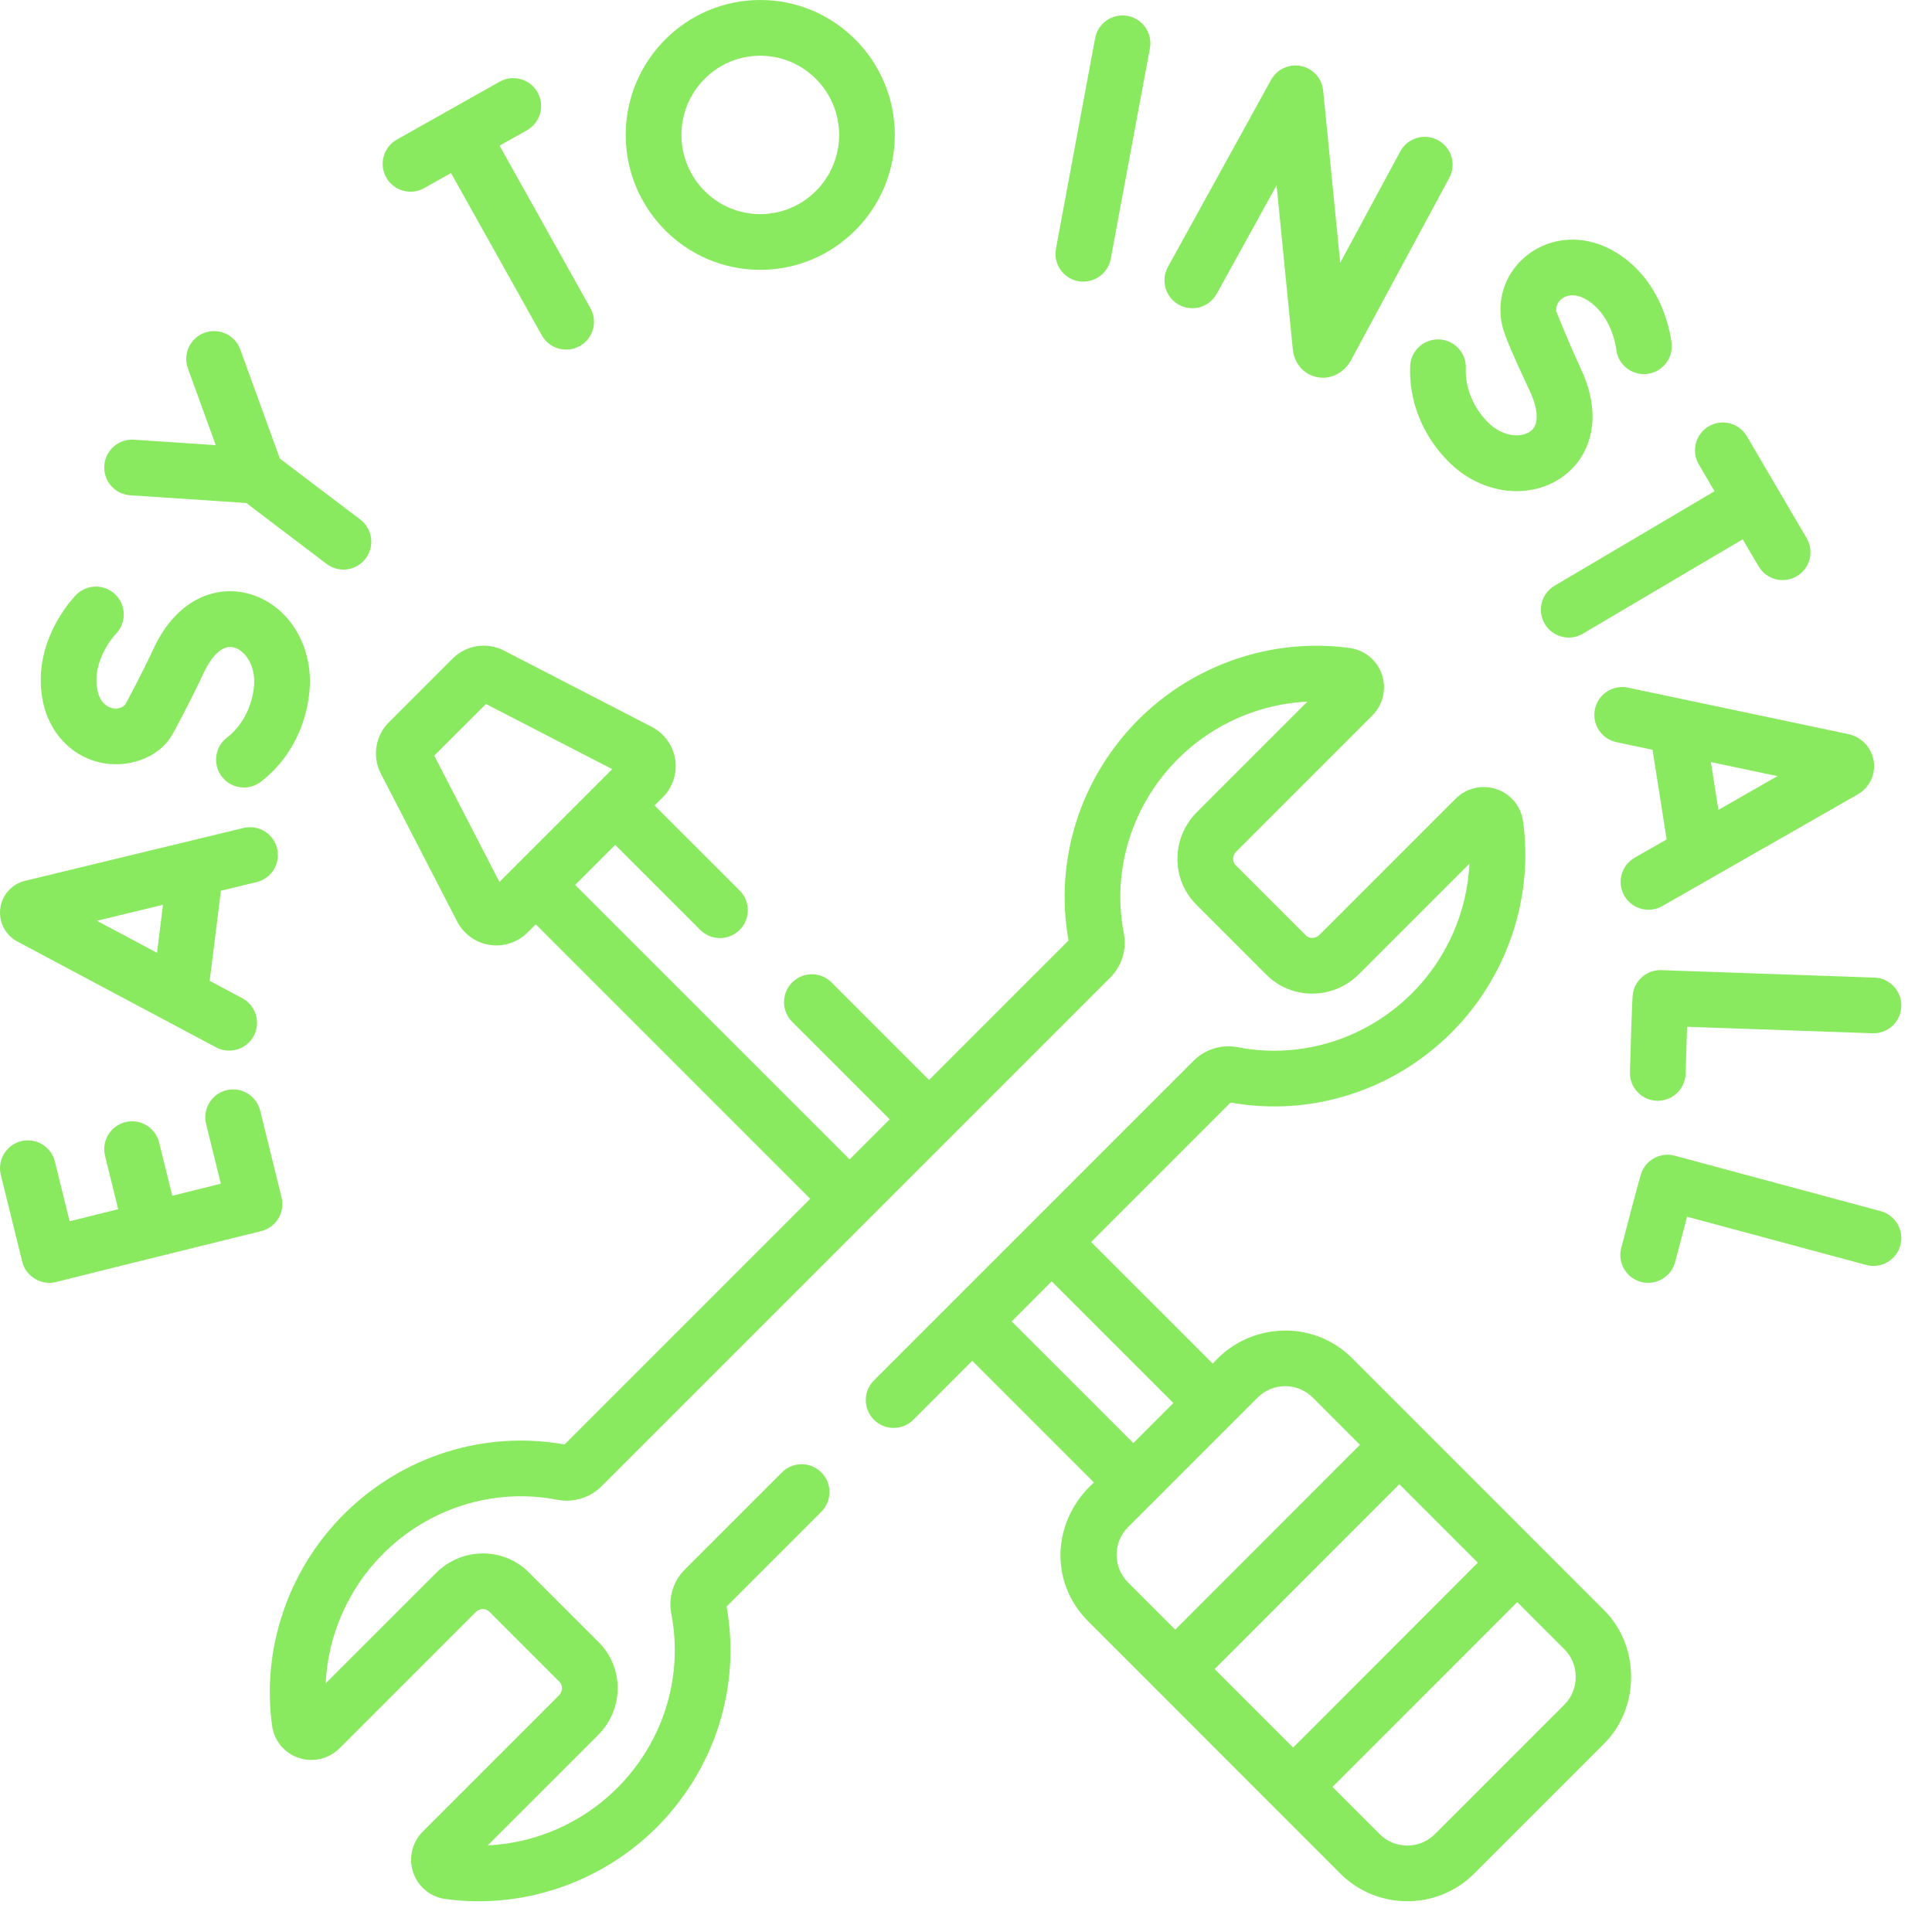
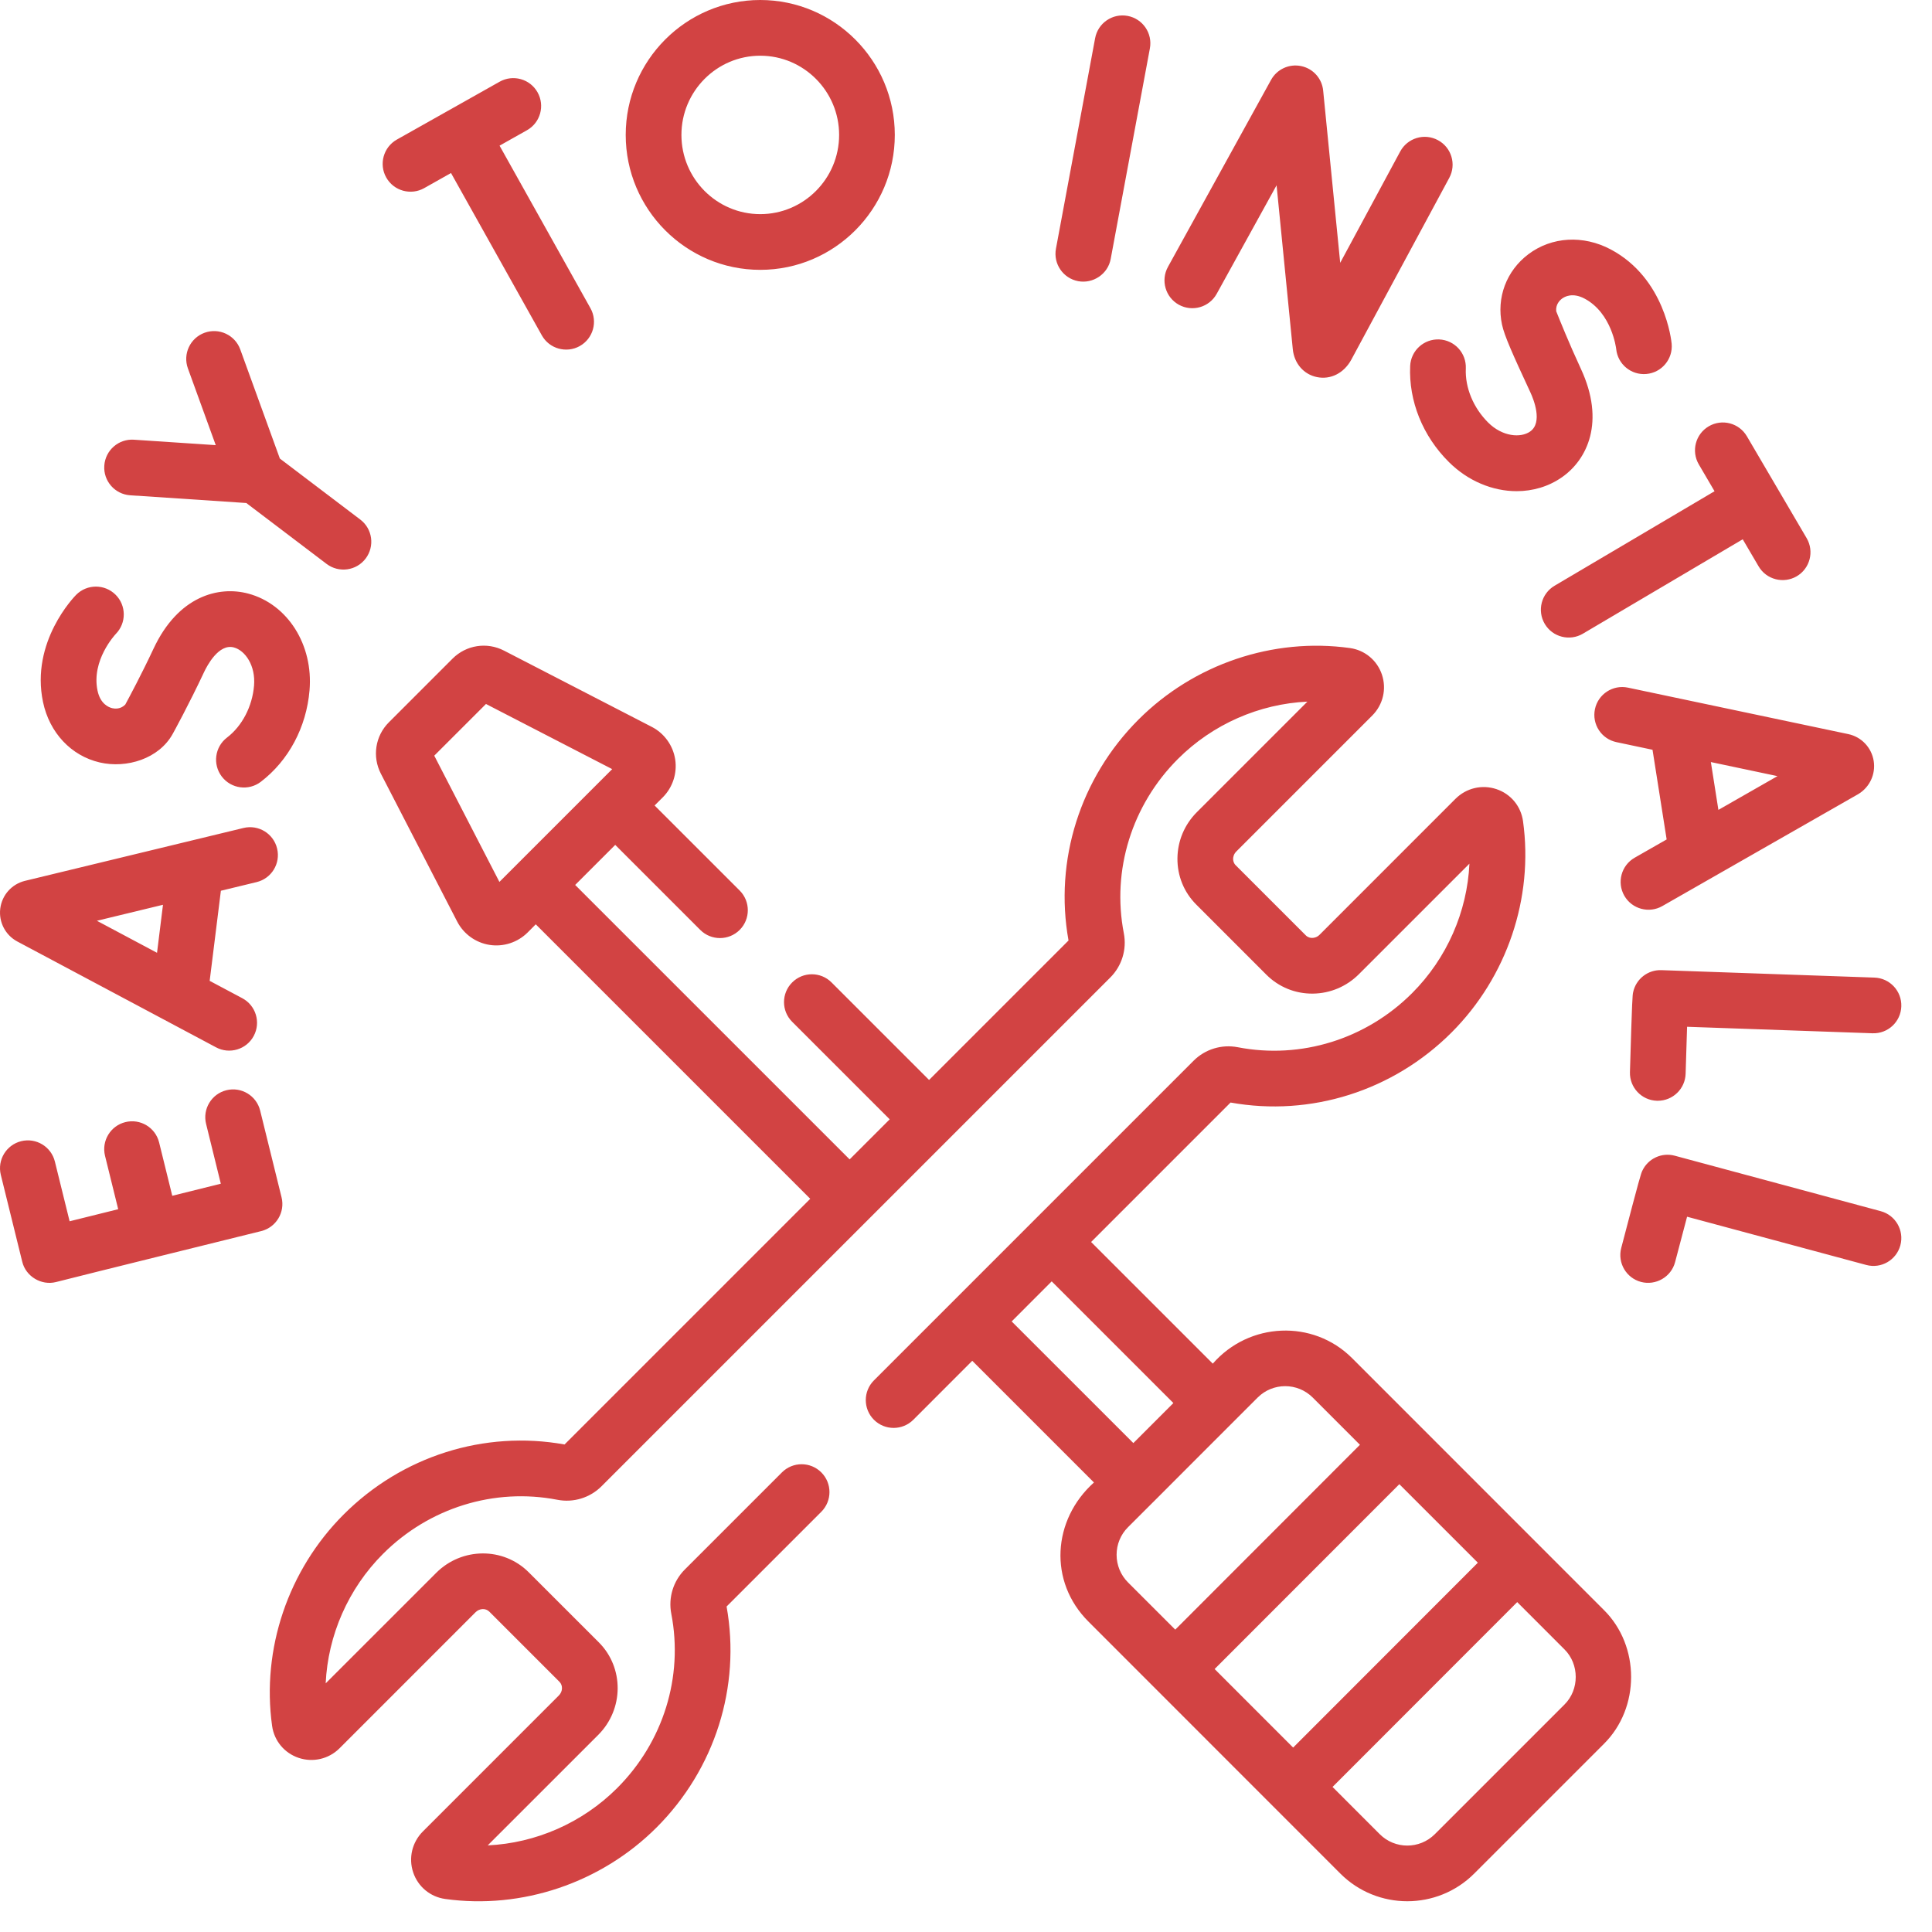
<svg xmlns="http://www.w3.org/2000/svg" width="61" height="61" viewBox="0 0 61 61" fill="none">
-   <path d="M54.134 15.51L49.083 18.494C48.665 18.741 48.526 19.28 48.773 19.698C49.022 20.12 49.565 20.252 49.977 20.008L55.024 17.027L55.525 17.881C55.773 18.305 56.316 18.437 56.729 18.195C57.148 17.949 57.288 17.41 57.042 16.991L55.155 13.774C54.909 13.355 54.37 13.214 53.951 13.46C53.532 13.706 53.392 14.245 53.638 14.664L54.134 15.51ZM44.524 11.556C44.475 12.662 44.92 13.768 45.747 14.589C46.354 15.193 47.133 15.508 47.886 15.508C48.397 15.508 48.896 15.363 49.321 15.065C50.117 14.507 50.69 13.315 49.914 11.645C49.544 10.848 49.232 10.072 49.135 9.827C49.113 9.61 49.251 9.479 49.315 9.431C49.404 9.363 49.654 9.228 50.032 9.429C50.889 9.886 51.025 10.984 51.029 11.018C51.076 11.499 51.502 11.852 51.984 11.808C52.467 11.764 52.824 11.337 52.78 10.853C52.772 10.769 52.574 8.791 50.86 7.877C49.99 7.414 48.993 7.471 48.256 8.027C47.561 8.551 47.242 9.403 47.424 10.25C47.5 10.604 47.754 11.171 48.319 12.387C48.42 12.605 48.719 13.339 48.311 13.625C48.011 13.835 47.434 13.787 46.987 13.342C46.518 12.876 46.254 12.238 46.281 11.635C46.302 11.149 45.927 10.739 45.441 10.717C44.956 10.696 44.545 11.071 44.524 11.556ZM37.221 9.622C37.647 9.856 38.181 9.702 38.416 9.276L40.306 5.85L40.818 11.025C40.863 11.475 41.162 11.821 41.58 11.906C42.011 11.995 42.43 11.782 42.661 11.364L45.758 5.617C45.989 5.189 45.829 4.656 45.402 4.426C44.974 4.195 44.441 4.355 44.21 4.782L42.315 8.298L41.777 2.86C41.74 2.477 41.457 2.163 41.08 2.086C40.703 2.008 40.318 2.185 40.132 2.522L36.876 8.427C36.642 8.852 36.796 9.387 37.221 9.622ZM34.044 8.878C34.51 8.964 34.981 8.656 35.069 8.174L36.306 1.528C36.395 1.05 36.08 0.591 35.602 0.502C35.125 0.414 34.666 0.728 34.577 1.206L33.34 7.852C33.251 8.33 33.566 8.789 34.044 8.878ZM50.358 22.39C50.258 22.866 50.561 23.332 51.037 23.432L52.176 23.673L52.622 26.504L51.612 27.081C51.191 27.322 51.044 27.859 51.285 28.281C51.529 28.707 52.07 28.846 52.485 28.608C52.504 28.597 58.66 25.079 58.678 25.069C59.036 24.85 59.225 24.44 59.159 24.025C59.092 23.605 58.774 23.266 58.356 23.178L51.4 21.711C50.925 21.611 50.458 21.915 50.358 22.39ZM56.121 24.505L54.256 25.571L54.018 24.061L56.121 24.505ZM51.563 31.332C51.544 31.425 51.532 31.482 51.463 33.85C51.449 34.336 51.831 34.741 52.316 34.755C52.325 34.755 52.334 34.755 52.342 34.755C52.816 34.755 53.207 34.378 53.221 33.901C53.234 33.449 53.252 32.88 53.267 32.419L59.121 32.624C59.611 32.641 60.014 32.261 60.031 31.776C60.048 31.29 59.668 30.883 59.183 30.866L52.455 30.631C52.028 30.616 51.65 30.912 51.563 31.332ZM42.691 42.882C41.454 41.646 39.435 41.744 38.292 43.055L34.45 39.214L38.853 34.811C41.385 35.266 43.985 34.444 45.829 32.601C47.581 30.849 48.425 28.354 48.087 25.926C48.021 25.454 47.7 25.067 47.249 24.916C46.792 24.763 46.296 24.88 45.954 25.222L41.662 29.515C41.577 29.599 41.482 29.613 41.432 29.613C41.379 29.615 41.297 29.601 41.229 29.533L39.015 27.319C38.947 27.251 38.934 27.171 38.934 27.116C38.935 27.066 38.949 26.971 39.033 26.886L43.325 22.594C43.667 22.252 43.785 21.756 43.632 21.299C43.48 20.848 43.093 20.527 42.622 20.461C40.195 20.123 37.699 20.967 35.947 22.719C34.104 24.563 33.282 27.163 33.737 29.695L29.334 34.098L26.255 31.019C25.912 30.675 25.355 30.675 25.012 31.019C24.668 31.362 24.668 31.919 25.012 32.262L28.091 35.341L26.826 36.606L18.16 27.941L19.425 26.676L22.11 29.361C22.453 29.704 23.01 29.704 23.354 29.361C23.697 29.018 23.697 28.461 23.354 28.117L20.668 25.432L20.927 25.174C21.24 24.86 21.386 24.412 21.318 23.975C21.25 23.537 20.974 23.154 20.581 22.951L15.913 20.542C15.372 20.263 14.72 20.365 14.289 20.795L12.279 22.805C11.848 23.235 11.747 23.888 12.026 24.429L14.435 29.097C14.639 29.491 15.021 29.766 15.459 29.834C15.893 29.902 16.344 29.756 16.658 29.443L16.916 29.184L25.582 37.85L17.825 45.607C15.293 45.152 12.693 45.974 10.85 47.818C9.098 49.569 8.254 52.065 8.591 54.492C8.657 54.964 8.978 55.35 9.429 55.502C9.886 55.655 10.382 55.538 10.724 55.196L15.016 50.903C15.141 50.779 15.335 50.771 15.449 50.885L17.663 53.099C17.778 53.214 17.769 53.408 17.645 53.532L13.353 57.824C13.011 58.166 12.893 58.663 13.046 59.119C13.198 59.57 13.585 59.891 14.056 59.957C16.478 60.294 18.979 59.451 20.731 57.699C22.574 55.856 23.396 53.255 22.941 50.723L25.932 47.732C26.275 47.389 26.275 46.832 25.932 46.489C25.588 46.145 25.032 46.145 24.688 46.489L21.622 49.555C21.256 49.921 21.096 50.444 21.195 50.953C21.581 52.943 20.942 55 19.487 56.455C18.388 57.554 16.916 58.195 15.399 58.265L18.889 54.776C19.699 53.965 19.707 52.655 18.907 51.855L16.693 49.642C15.893 48.842 14.583 48.85 13.773 49.66L10.283 53.149C10.353 51.632 10.994 50.16 12.093 49.061C13.548 47.606 15.605 46.967 17.596 47.353C18.105 47.452 18.627 47.292 18.993 46.926L35.056 30.863C35.422 30.497 35.582 29.974 35.483 29.465C35.097 27.475 35.736 25.418 37.191 23.963C38.29 22.864 39.763 22.223 41.279 22.153L37.79 25.642C37.4 26.032 37.182 26.549 37.176 27.097C37.17 27.652 37.381 28.172 37.772 28.562L39.985 30.776C40.376 31.166 40.899 31.378 41.451 31.372C41.999 31.366 42.516 31.148 42.906 30.758L46.395 27.269C46.325 28.785 45.684 30.258 44.585 31.357C43.13 32.812 41.073 33.45 39.083 33.065C38.574 32.966 38.051 33.126 37.685 33.492L27.593 43.584C27.25 43.927 27.25 44.484 27.593 44.827C27.936 45.17 28.493 45.17 28.837 44.827L30.698 42.965L34.54 46.807C33.232 47.979 33.092 49.934 34.372 51.205L42.32 59.156C43.485 60.32 45.38 60.32 46.545 59.156L50.639 55.062C51.789 53.922 51.785 51.966 50.639 50.832L42.691 42.882ZM15.768 27.845L13.711 23.859L15.344 22.227L19.329 24.284L15.768 27.845ZM31.942 41.722L33.206 40.457L37.048 44.299L36.605 44.742L35.784 45.563L31.942 41.722ZM35.615 49.962C35.383 49.729 35.255 49.419 35.255 49.09C35.255 48.761 35.383 48.451 35.615 48.219L36.392 47.443C36.397 47.438 36.402 47.434 36.407 47.429L37.804 46.03L39.709 44.125C39.949 43.886 40.263 43.766 40.578 43.766C40.893 43.766 41.207 43.886 41.447 44.125L42.938 45.617L37.107 51.453L35.615 49.962ZM38.35 52.697L44.182 46.861L46.661 49.34L40.829 55.177L38.35 52.697ZM49.395 53.819L45.302 57.912C44.823 58.391 44.043 58.391 43.564 57.912L42.073 56.42L47.904 50.584L49.395 52.076C49.869 52.545 49.871 53.348 49.395 53.819ZM3.148 24.073C3.998 24.27 5.02 23.958 5.454 23.17C5.475 23.133 5.966 22.239 6.44 21.227C6.541 21.01 6.909 20.314 7.384 20.442C7.74 20.537 8.075 21.014 8.021 21.649C7.965 22.309 7.645 22.922 7.168 23.287C6.782 23.581 6.708 24.133 7.003 24.519C7.299 24.907 7.852 24.977 8.235 24.684C9.113 24.013 9.674 22.962 9.773 21.798C9.896 20.36 9.083 19.075 7.839 18.742C6.903 18.492 5.626 18.817 4.847 20.482C4.475 21.277 4.081 22.014 3.955 22.246C3.806 22.399 3.621 22.378 3.545 22.36C3.434 22.334 3.168 22.229 3.079 21.804C2.879 20.849 3.633 20.041 3.656 20.016C3.994 19.672 3.992 19.118 3.649 18.777C3.304 18.435 2.748 18.436 2.405 18.78C2.346 18.84 0.959 20.26 1.358 22.165C1.561 23.133 2.246 23.864 3.148 24.073ZM8.89 37.805L8.214 35.065C8.098 34.594 7.622 34.306 7.15 34.422C6.679 34.538 6.39 35.015 6.507 35.486L6.972 37.374L5.439 37.755L5.024 36.072C4.908 35.6 4.431 35.312 3.959 35.429C3.488 35.545 3.2 36.022 3.316 36.493L3.732 38.179L2.198 38.56L1.733 36.675C1.617 36.203 1.14 35.915 0.669 36.031C0.198 36.148 -0.091 36.624 0.026 37.096L0.702 39.836C0.813 40.3 1.304 40.596 1.767 40.479C3.085 40.144 6.854 39.216 8.248 38.87C8.719 38.752 9.006 38.276 8.89 37.805ZM0.544 29.725L6.823 33.069C7.243 33.294 7.781 33.141 8.012 32.707C8.241 32.278 8.078 31.746 7.65 31.517L6.62 30.969L6.974 28.124L8.102 27.851C8.574 27.737 8.864 27.262 8.749 26.79C8.635 26.317 8.16 26.028 7.688 26.142L0.786 27.812C0.369 27.915 0.061 28.262 0.008 28.688C-0.044 29.112 0.168 29.523 0.544 29.725ZM5.146 28.567L4.958 30.083L3.059 29.072L5.146 28.567ZM24.004 8.52C26.347 8.52 28.252 6.609 28.252 4.26C28.252 1.911 26.346 0 24.004 0C21.662 0 19.756 1.911 19.756 4.26C19.756 6.609 21.662 8.52 24.004 8.52ZM24.004 1.759C25.377 1.759 26.494 2.881 26.494 4.26C26.494 5.639 25.377 6.761 24.004 6.761C22.631 6.761 21.515 5.639 21.515 4.26C21.515 2.881 22.631 1.759 24.004 1.759ZM4.112 15.638L7.777 15.882L10.312 17.805C10.697 18.096 11.249 18.025 11.544 17.636C11.838 17.248 11.762 16.697 11.375 16.404L8.836 14.478L7.586 11.033C7.421 10.577 6.916 10.341 6.46 10.506C6.003 10.672 5.767 11.176 5.933 11.633L6.812 14.055L4.228 13.883C3.743 13.851 3.325 14.218 3.293 14.703C3.26 15.187 3.627 15.606 4.112 15.638ZM59.381 38.241L52.879 36.49C52.465 36.378 52.03 36.581 51.851 36.971C51.811 37.058 51.787 37.11 51.188 39.403C51.065 39.873 51.346 40.353 51.816 40.476C52.274 40.596 52.765 40.323 52.889 39.848C53.004 39.41 53.148 38.861 53.267 38.416L58.923 39.939C59.392 40.066 59.874 39.788 60.001 39.319C60.127 38.85 59.85 38.367 59.381 38.241ZM13.393 5.94L14.24 5.463L17.108 10.589C17.347 11.017 17.887 11.16 18.304 10.927C18.728 10.69 18.88 10.154 18.642 9.73L15.773 4.599L16.638 4.112C17.061 3.874 17.211 3.338 16.972 2.914C16.734 2.491 16.198 2.342 15.775 2.58L12.53 4.407C12.107 4.646 11.957 5.182 12.195 5.605C12.436 6.033 12.977 6.175 13.393 5.94Z" fill="#89EA5F" />
+   <path d="M54.134 15.51L49.083 18.494C48.665 18.741 48.526 19.28 48.773 19.698C49.022 20.12 49.565 20.252 49.977 20.008L55.024 17.027L55.525 17.881C55.773 18.305 56.316 18.437 56.729 18.195C57.148 17.949 57.288 17.41 57.042 16.991L55.155 13.774C54.909 13.355 54.37 13.214 53.951 13.46C53.532 13.706 53.392 14.245 53.638 14.664L54.134 15.51ZM44.524 11.556C44.475 12.662 44.92 13.768 45.747 14.589C46.354 15.193 47.133 15.508 47.886 15.508C48.397 15.508 48.896 15.363 49.321 15.065C50.117 14.507 50.69 13.315 49.914 11.645C49.544 10.848 49.232 10.072 49.135 9.827C49.113 9.61 49.251 9.479 49.315 9.431C49.404 9.363 49.654 9.228 50.032 9.429C50.889 9.886 51.025 10.984 51.029 11.018C51.076 11.499 51.502 11.852 51.984 11.808C52.467 11.764 52.824 11.337 52.78 10.853C52.772 10.769 52.574 8.791 50.86 7.877C49.99 7.414 48.993 7.471 48.256 8.027C47.561 8.551 47.242 9.403 47.424 10.25C47.5 10.604 47.754 11.171 48.319 12.387C48.42 12.605 48.719 13.339 48.311 13.625C48.011 13.835 47.434 13.787 46.987 13.342C46.518 12.876 46.254 12.238 46.281 11.635C46.302 11.149 45.927 10.739 45.441 10.717C44.956 10.696 44.545 11.071 44.524 11.556ZM37.221 9.622C37.647 9.856 38.181 9.702 38.416 9.276L40.306 5.85L40.818 11.025C40.863 11.475 41.162 11.821 41.58 11.906C42.011 11.995 42.43 11.782 42.661 11.364L45.758 5.617C45.989 5.189 45.829 4.656 45.402 4.426C44.974 4.195 44.441 4.355 44.21 4.782L42.315 8.298L41.777 2.86C41.74 2.477 41.457 2.163 41.08 2.086C40.703 2.008 40.318 2.185 40.132 2.522L36.876 8.427C36.642 8.852 36.796 9.387 37.221 9.622ZM34.044 8.878C34.51 8.964 34.981 8.656 35.069 8.174L36.306 1.528C36.395 1.05 36.08 0.591 35.602 0.502C35.125 0.414 34.666 0.728 34.577 1.206L33.34 7.852C33.251 8.33 33.566 8.789 34.044 8.878ZM50.358 22.39C50.258 22.866 50.561 23.332 51.037 23.432L52.176 23.673L52.622 26.504L51.612 27.081C51.191 27.322 51.044 27.859 51.285 28.281C51.529 28.707 52.07 28.846 52.485 28.608C52.504 28.597 58.66 25.079 58.678 25.069C59.036 24.85 59.225 24.44 59.159 24.025C59.092 23.605 58.774 23.266 58.356 23.178L51.4 21.711C50.925 21.611 50.458 21.915 50.358 22.39ZM56.121 24.505L54.256 25.571L54.018 24.061L56.121 24.505ZM51.563 31.332C51.544 31.425 51.532 31.482 51.463 33.85C51.449 34.336 51.831 34.741 52.316 34.755C52.325 34.755 52.334 34.755 52.342 34.755C52.816 34.755 53.207 34.378 53.221 33.901C53.234 33.449 53.252 32.88 53.267 32.419L59.121 32.624C59.611 32.641 60.014 32.261 60.031 31.776C60.048 31.29 59.668 30.883 59.183 30.866L52.455 30.631C52.028 30.616 51.65 30.912 51.563 31.332ZM42.691 42.882C41.454 41.646 39.435 41.744 38.292 43.055L34.45 39.214L38.853 34.811C41.385 35.266 43.985 34.444 45.829 32.601C47.581 30.849 48.425 28.354 48.087 25.926C48.021 25.454 47.7 25.067 47.249 24.916C46.792 24.763 46.296 24.88 45.954 25.222L41.662 29.515C41.577 29.599 41.482 29.613 41.432 29.613C41.379 29.615 41.297 29.601 41.229 29.533L39.015 27.319C38.947 27.251 38.934 27.171 38.934 27.116C38.935 27.066 38.949 26.971 39.033 26.886L43.325 22.594C43.667 22.252 43.785 21.756 43.632 21.299C43.48 20.848 43.093 20.527 42.622 20.461C40.195 20.123 37.699 20.967 35.947 22.719C34.104 24.563 33.282 27.163 33.737 29.695L29.334 34.098L26.255 31.019C25.912 30.675 25.355 30.675 25.012 31.019C24.668 31.362 24.668 31.919 25.012 32.262L28.091 35.341L26.826 36.606L18.16 27.941L19.425 26.676L22.11 29.361C22.453 29.704 23.01 29.704 23.354 29.361C23.697 29.018 23.697 28.461 23.354 28.117L20.668 25.432L20.927 25.174C21.24 24.86 21.386 24.412 21.318 23.975C21.25 23.537 20.974 23.154 20.581 22.951L15.913 20.542C15.372 20.263 14.72 20.365 14.289 20.795L12.279 22.805C11.848 23.235 11.747 23.888 12.026 24.429L14.435 29.097C14.639 29.491 15.021 29.766 15.459 29.834C15.893 29.902 16.344 29.756 16.658 29.443L16.916 29.184L25.582 37.85L17.825 45.607C15.293 45.152 12.693 45.974 10.85 47.818C9.098 49.569 8.254 52.065 8.591 54.492C8.657 54.964 8.978 55.35 9.429 55.502C9.886 55.655 10.382 55.538 10.724 55.196L15.016 50.903C15.141 50.779 15.335 50.771 15.449 50.885L17.663 53.099C17.778 53.214 17.769 53.408 17.645 53.532L13.353 57.824C13.011 58.166 12.893 58.663 13.046 59.119C13.198 59.57 13.585 59.891 14.056 59.957C16.478 60.294 18.979 59.451 20.731 57.699C22.574 55.856 23.396 53.255 22.941 50.723L25.932 47.732C26.275 47.389 26.275 46.832 25.932 46.489C25.588 46.145 25.032 46.145 24.688 46.489L21.622 49.555C21.256 49.921 21.096 50.444 21.195 50.953C21.581 52.943 20.942 55 19.487 56.455C18.388 57.554 16.916 58.195 15.399 58.265L18.889 54.776C19.699 53.965 19.707 52.655 18.907 51.855L16.693 49.642C15.893 48.842 14.583 48.85 13.773 49.66L10.283 53.149C10.353 51.632 10.994 50.16 12.093 49.061C13.548 47.606 15.605 46.967 17.596 47.353C18.105 47.452 18.627 47.292 18.993 46.926L35.056 30.863C35.422 30.497 35.582 29.974 35.483 29.465C35.097 27.475 35.736 25.418 37.191 23.963C38.29 22.864 39.763 22.223 41.279 22.153L37.79 25.642C37.4 26.032 37.182 26.549 37.176 27.097C37.17 27.652 37.381 28.172 37.772 28.562L39.985 30.776C40.376 31.166 40.899 31.378 41.451 31.372C41.999 31.366 42.516 31.148 42.906 30.758L46.395 27.269C46.325 28.785 45.684 30.258 44.585 31.357C43.13 32.812 41.073 33.45 39.083 33.065C38.574 32.966 38.051 33.126 37.685 33.492L27.593 43.584C27.25 43.927 27.25 44.484 27.593 44.827C27.936 45.17 28.493 45.17 28.837 44.827L30.698 42.965L34.54 46.807C33.232 47.979 33.092 49.934 34.372 51.205L42.32 59.156C43.485 60.32 45.38 60.32 46.545 59.156L50.639 55.062C51.789 53.922 51.785 51.966 50.639 50.832L42.691 42.882ZM15.768 27.845L13.711 23.859L15.344 22.227L19.329 24.284L15.768 27.845ZM31.942 41.722L33.206 40.457L37.048 44.299L36.605 44.742L35.784 45.563L31.942 41.722ZM35.615 49.962C35.383 49.729 35.255 49.419 35.255 49.09C35.255 48.761 35.383 48.451 35.615 48.219L36.392 47.443C36.397 47.438 36.402 47.434 36.407 47.429L37.804 46.03L39.709 44.125C39.949 43.886 40.263 43.766 40.578 43.766C40.893 43.766 41.207 43.886 41.447 44.125L42.938 45.617L37.107 51.453L35.615 49.962ZM38.35 52.697L44.182 46.861L46.661 49.34L40.829 55.177L38.35 52.697ZM49.395 53.819L45.302 57.912C44.823 58.391 44.043 58.391 43.564 57.912L42.073 56.42L47.904 50.584L49.395 52.076C49.869 52.545 49.871 53.348 49.395 53.819ZM3.148 24.073C3.998 24.27 5.02 23.958 5.454 23.17C5.475 23.133 5.966 22.239 6.44 21.227C6.541 21.01 6.909 20.314 7.384 20.442C7.74 20.537 8.075 21.014 8.021 21.649C7.965 22.309 7.645 22.922 7.168 23.287C6.782 23.581 6.708 24.133 7.003 24.519C7.299 24.907 7.852 24.977 8.235 24.684C9.113 24.013 9.674 22.962 9.773 21.798C9.896 20.36 9.083 19.075 7.839 18.742C6.903 18.492 5.626 18.817 4.847 20.482C4.475 21.277 4.081 22.014 3.955 22.246C3.806 22.399 3.621 22.378 3.545 22.36C3.434 22.334 3.168 22.229 3.079 21.804C2.879 20.849 3.633 20.041 3.656 20.016C3.994 19.672 3.992 19.118 3.649 18.777C3.304 18.435 2.748 18.436 2.405 18.78C2.346 18.84 0.959 20.26 1.358 22.165C1.561 23.133 2.246 23.864 3.148 24.073ZM8.89 37.805L8.214 35.065C8.098 34.594 7.622 34.306 7.15 34.422C6.679 34.538 6.39 35.015 6.507 35.486L6.972 37.374L5.439 37.755L5.024 36.072C4.908 35.6 4.431 35.312 3.959 35.429C3.488 35.545 3.2 36.022 3.316 36.493L3.732 38.179L2.198 38.56L1.733 36.675C1.617 36.203 1.14 35.915 0.669 36.031C0.198 36.148 -0.091 36.624 0.026 37.096L0.702 39.836C0.813 40.3 1.304 40.596 1.767 40.479C3.085 40.144 6.854 39.216 8.248 38.87C8.719 38.752 9.006 38.276 8.89 37.805ZM0.544 29.725L6.823 33.069C7.243 33.294 7.781 33.141 8.012 32.707C8.241 32.278 8.078 31.746 7.65 31.517L6.62 30.969L6.974 28.124L8.102 27.851C8.574 27.737 8.864 27.262 8.749 26.79C8.635 26.317 8.16 26.028 7.688 26.142L0.786 27.812C0.369 27.915 0.061 28.262 0.008 28.688C-0.044 29.112 0.168 29.523 0.544 29.725ZM5.146 28.567L4.958 30.083L3.059 29.072L5.146 28.567ZM24.004 8.52C26.347 8.52 28.252 6.609 28.252 4.26C28.252 1.911 26.346 0 24.004 0C21.662 0 19.756 1.911 19.756 4.26C19.756 6.609 21.662 8.52 24.004 8.52ZM24.004 1.759C25.377 1.759 26.494 2.881 26.494 4.26C26.494 5.639 25.377 6.761 24.004 6.761C22.631 6.761 21.515 5.639 21.515 4.26C21.515 2.881 22.631 1.759 24.004 1.759ZM4.112 15.638L7.777 15.882L10.312 17.805C10.697 18.096 11.249 18.025 11.544 17.636C11.838 17.248 11.762 16.697 11.375 16.404L8.836 14.478L7.586 11.033C7.421 10.577 6.916 10.341 6.46 10.506C6.003 10.672 5.767 11.176 5.933 11.633L6.812 14.055L4.228 13.883C3.743 13.851 3.325 14.218 3.293 14.703C3.26 15.187 3.627 15.606 4.112 15.638ZM59.381 38.241L52.879 36.49C52.465 36.378 52.03 36.581 51.851 36.971C51.811 37.058 51.787 37.11 51.188 39.403C51.065 39.873 51.346 40.353 51.816 40.476C52.274 40.596 52.765 40.323 52.889 39.848C53.004 39.41 53.148 38.861 53.267 38.416L58.923 39.939C59.392 40.066 59.874 39.788 60.001 39.319C60.127 38.85 59.85 38.367 59.381 38.241ZM13.393 5.94L14.24 5.463L17.108 10.589C17.347 11.017 17.887 11.16 18.304 10.927C18.728 10.69 18.88 10.154 18.642 9.73L15.773 4.599L16.638 4.112C17.061 3.874 17.211 3.338 16.972 2.914C16.734 2.491 16.198 2.342 15.775 2.58L12.53 4.407C12.107 4.646 11.957 5.182 12.195 5.605C12.436 6.033 12.977 6.175 13.393 5.94Z" fill="#d24343" />
</svg>
